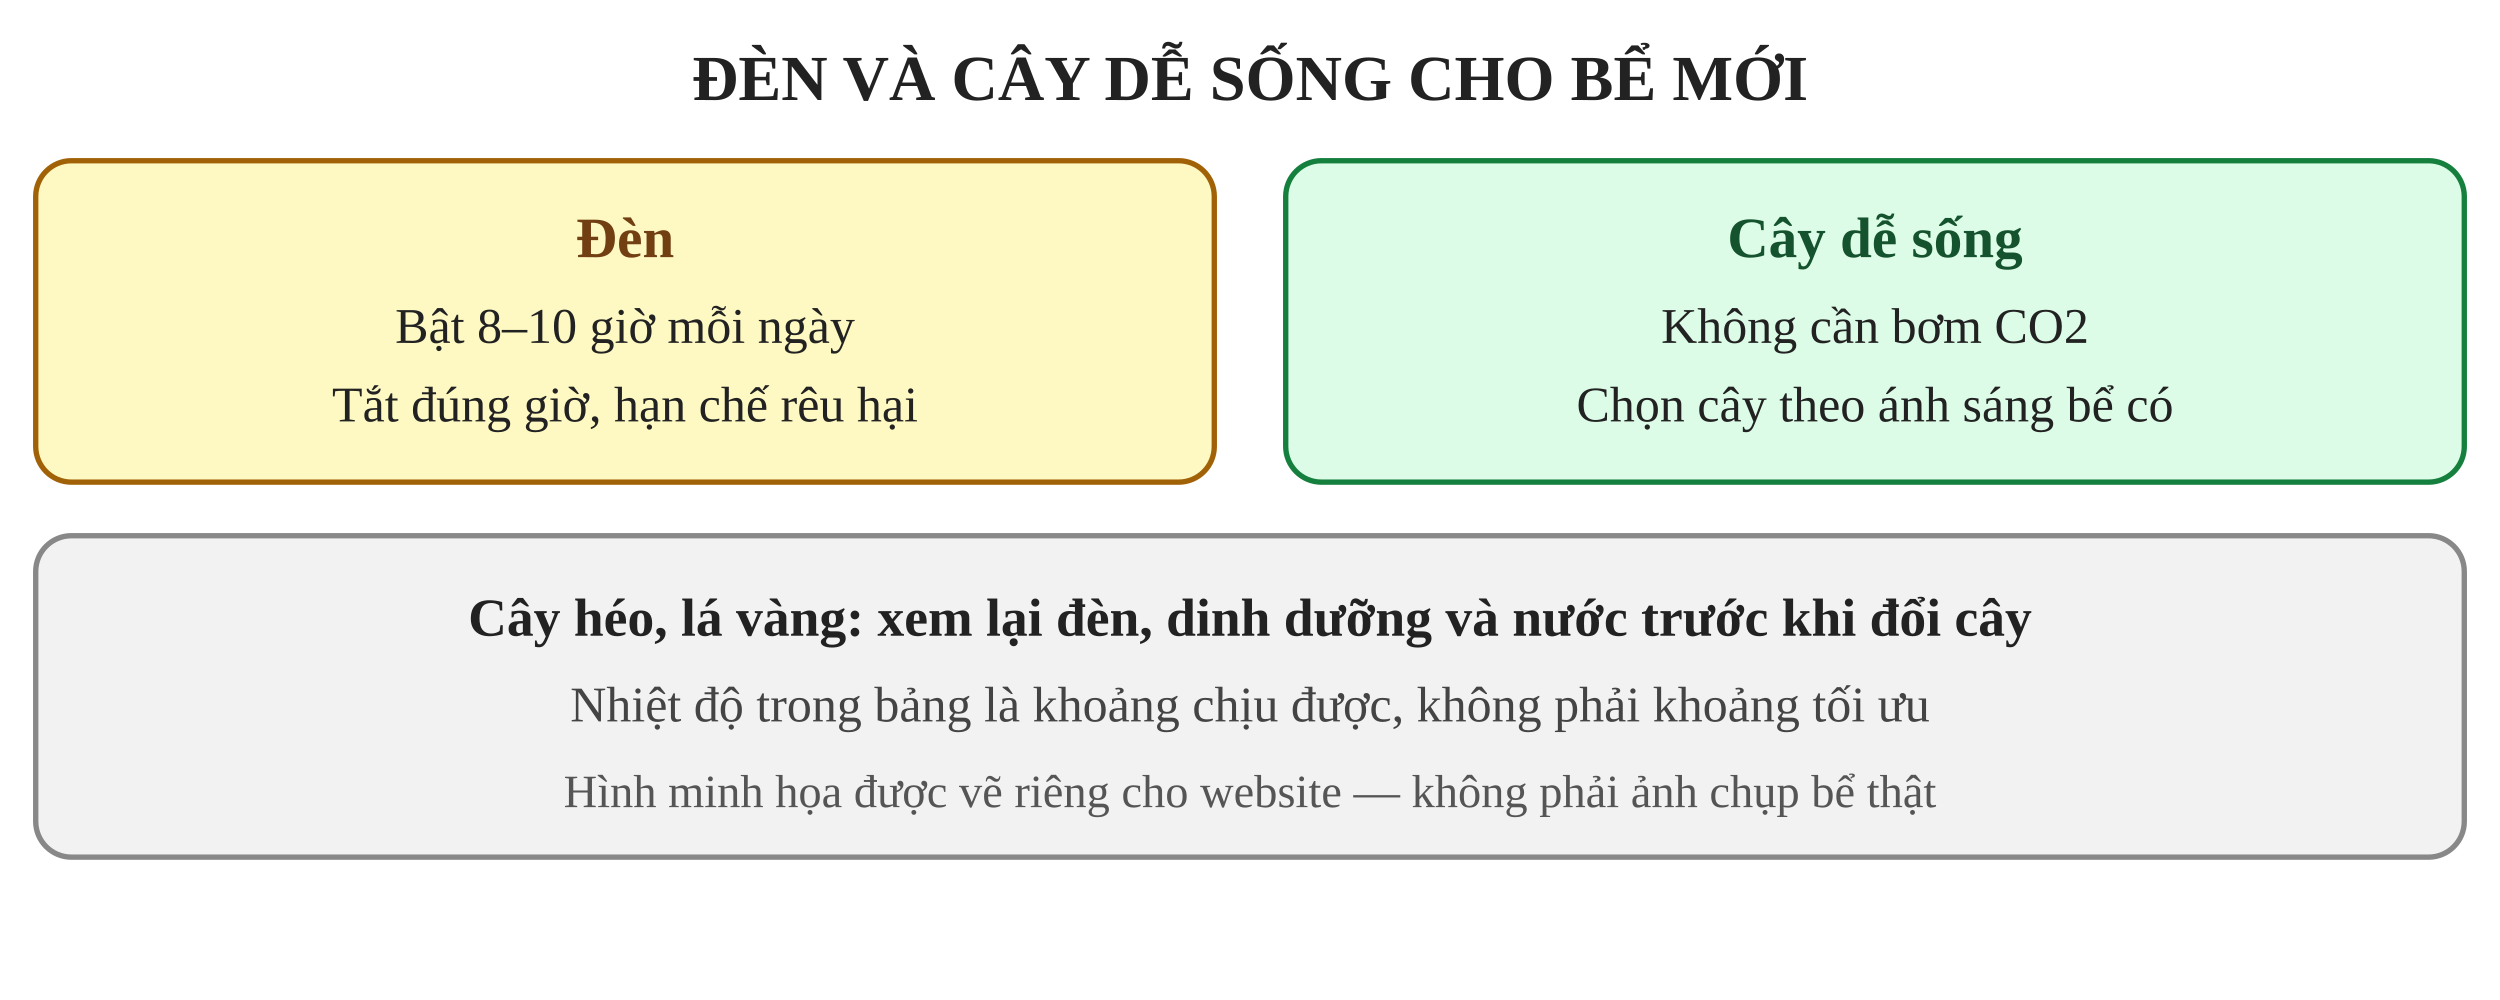
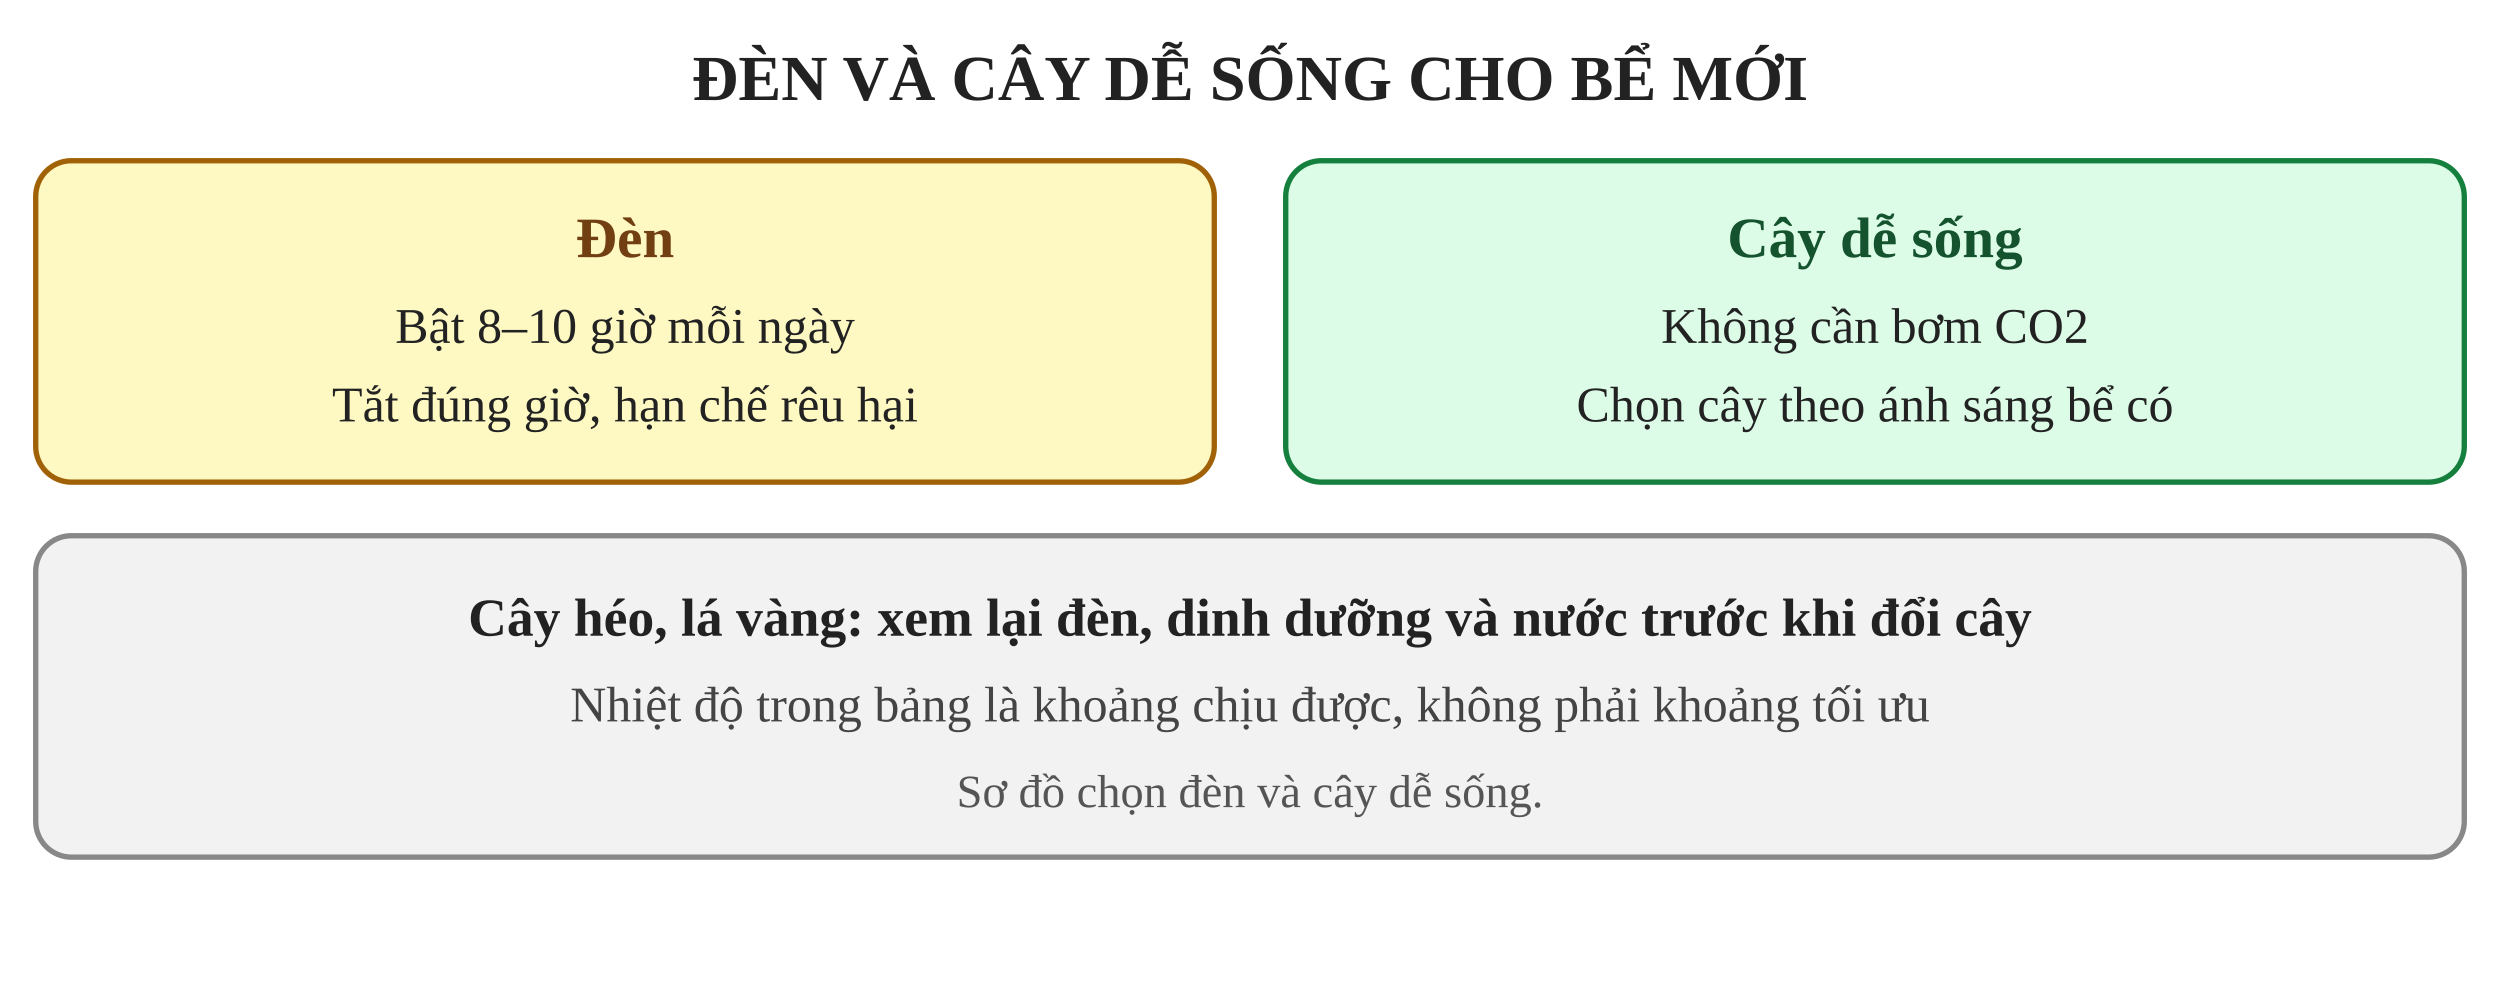
<svg xmlns="http://www.w3.org/2000/svg" width="700" height="280" viewBox="0 0 700 280" role="img">
  <text x="350" y="28" text-anchor="middle" font-size="18" font-weight="bold" fill="#222">ĐÈN VÀ CÂY DỄ SỐNG CHO BỂ MỚI</text>
  <rect x="10" y="45" width="330" height="90" rx="10" fill="#fef9c3" stroke="#a16207" stroke-width="1.5" />
  <text x="175" y="72" text-anchor="middle" font-size="16" font-weight="bold" fill="#713f12">Đèn</text>
  <text x="175" y="96" text-anchor="middle" font-size="14" fill="#222">Bật 8–10 giờ mỗi ngày</text>
  <text x="175" y="118" text-anchor="middle" font-size="14" fill="#222">Tắt đúng giờ, hạn chế rêu hại</text>
  <rect x="360" y="45" width="330" height="90" rx="10" fill="#dcfce7" stroke="#15803d" stroke-width="1.5" />
  <text x="525" y="72" text-anchor="middle" font-size="16" font-weight="bold" fill="#14532d">Cây dễ sống</text>
  <text x="525" y="96" text-anchor="middle" font-size="14" fill="#222">Không cần bơm CO2</text>
  <text x="525" y="118" text-anchor="middle" font-size="14" fill="#222">Chọn cây theo ánh sáng bể có</text>
  <rect x="10" y="150" width="680" height="90" rx="10" fill="#f2f2f2" stroke="#888" stroke-width="1.5" />
  <text x="350" y="178" text-anchor="middle" font-size="15" font-weight="bold" fill="#222">Cây héo, lá vàng: xem lại đèn, dinh dưỡng và nước trước khi đổi cây</text>
  <text x="350" y="202" text-anchor="middle" font-size="14" fill="#444">Nhiệt độ trong bảng là khoảng chịu được, không phải khoảng tối ưu</text>
-   <text x="350" y="226" text-anchor="middle" font-size="13" fill="#555">Hình minh họa được vẽ riêng cho website — không phải ảnh chụp bể thật</text>
+   <text x="350" y="226" text-anchor="middle" font-size="13" fill="#555">Sơ đồ chọn đèn và cây dễ sống.</text>
</svg>
